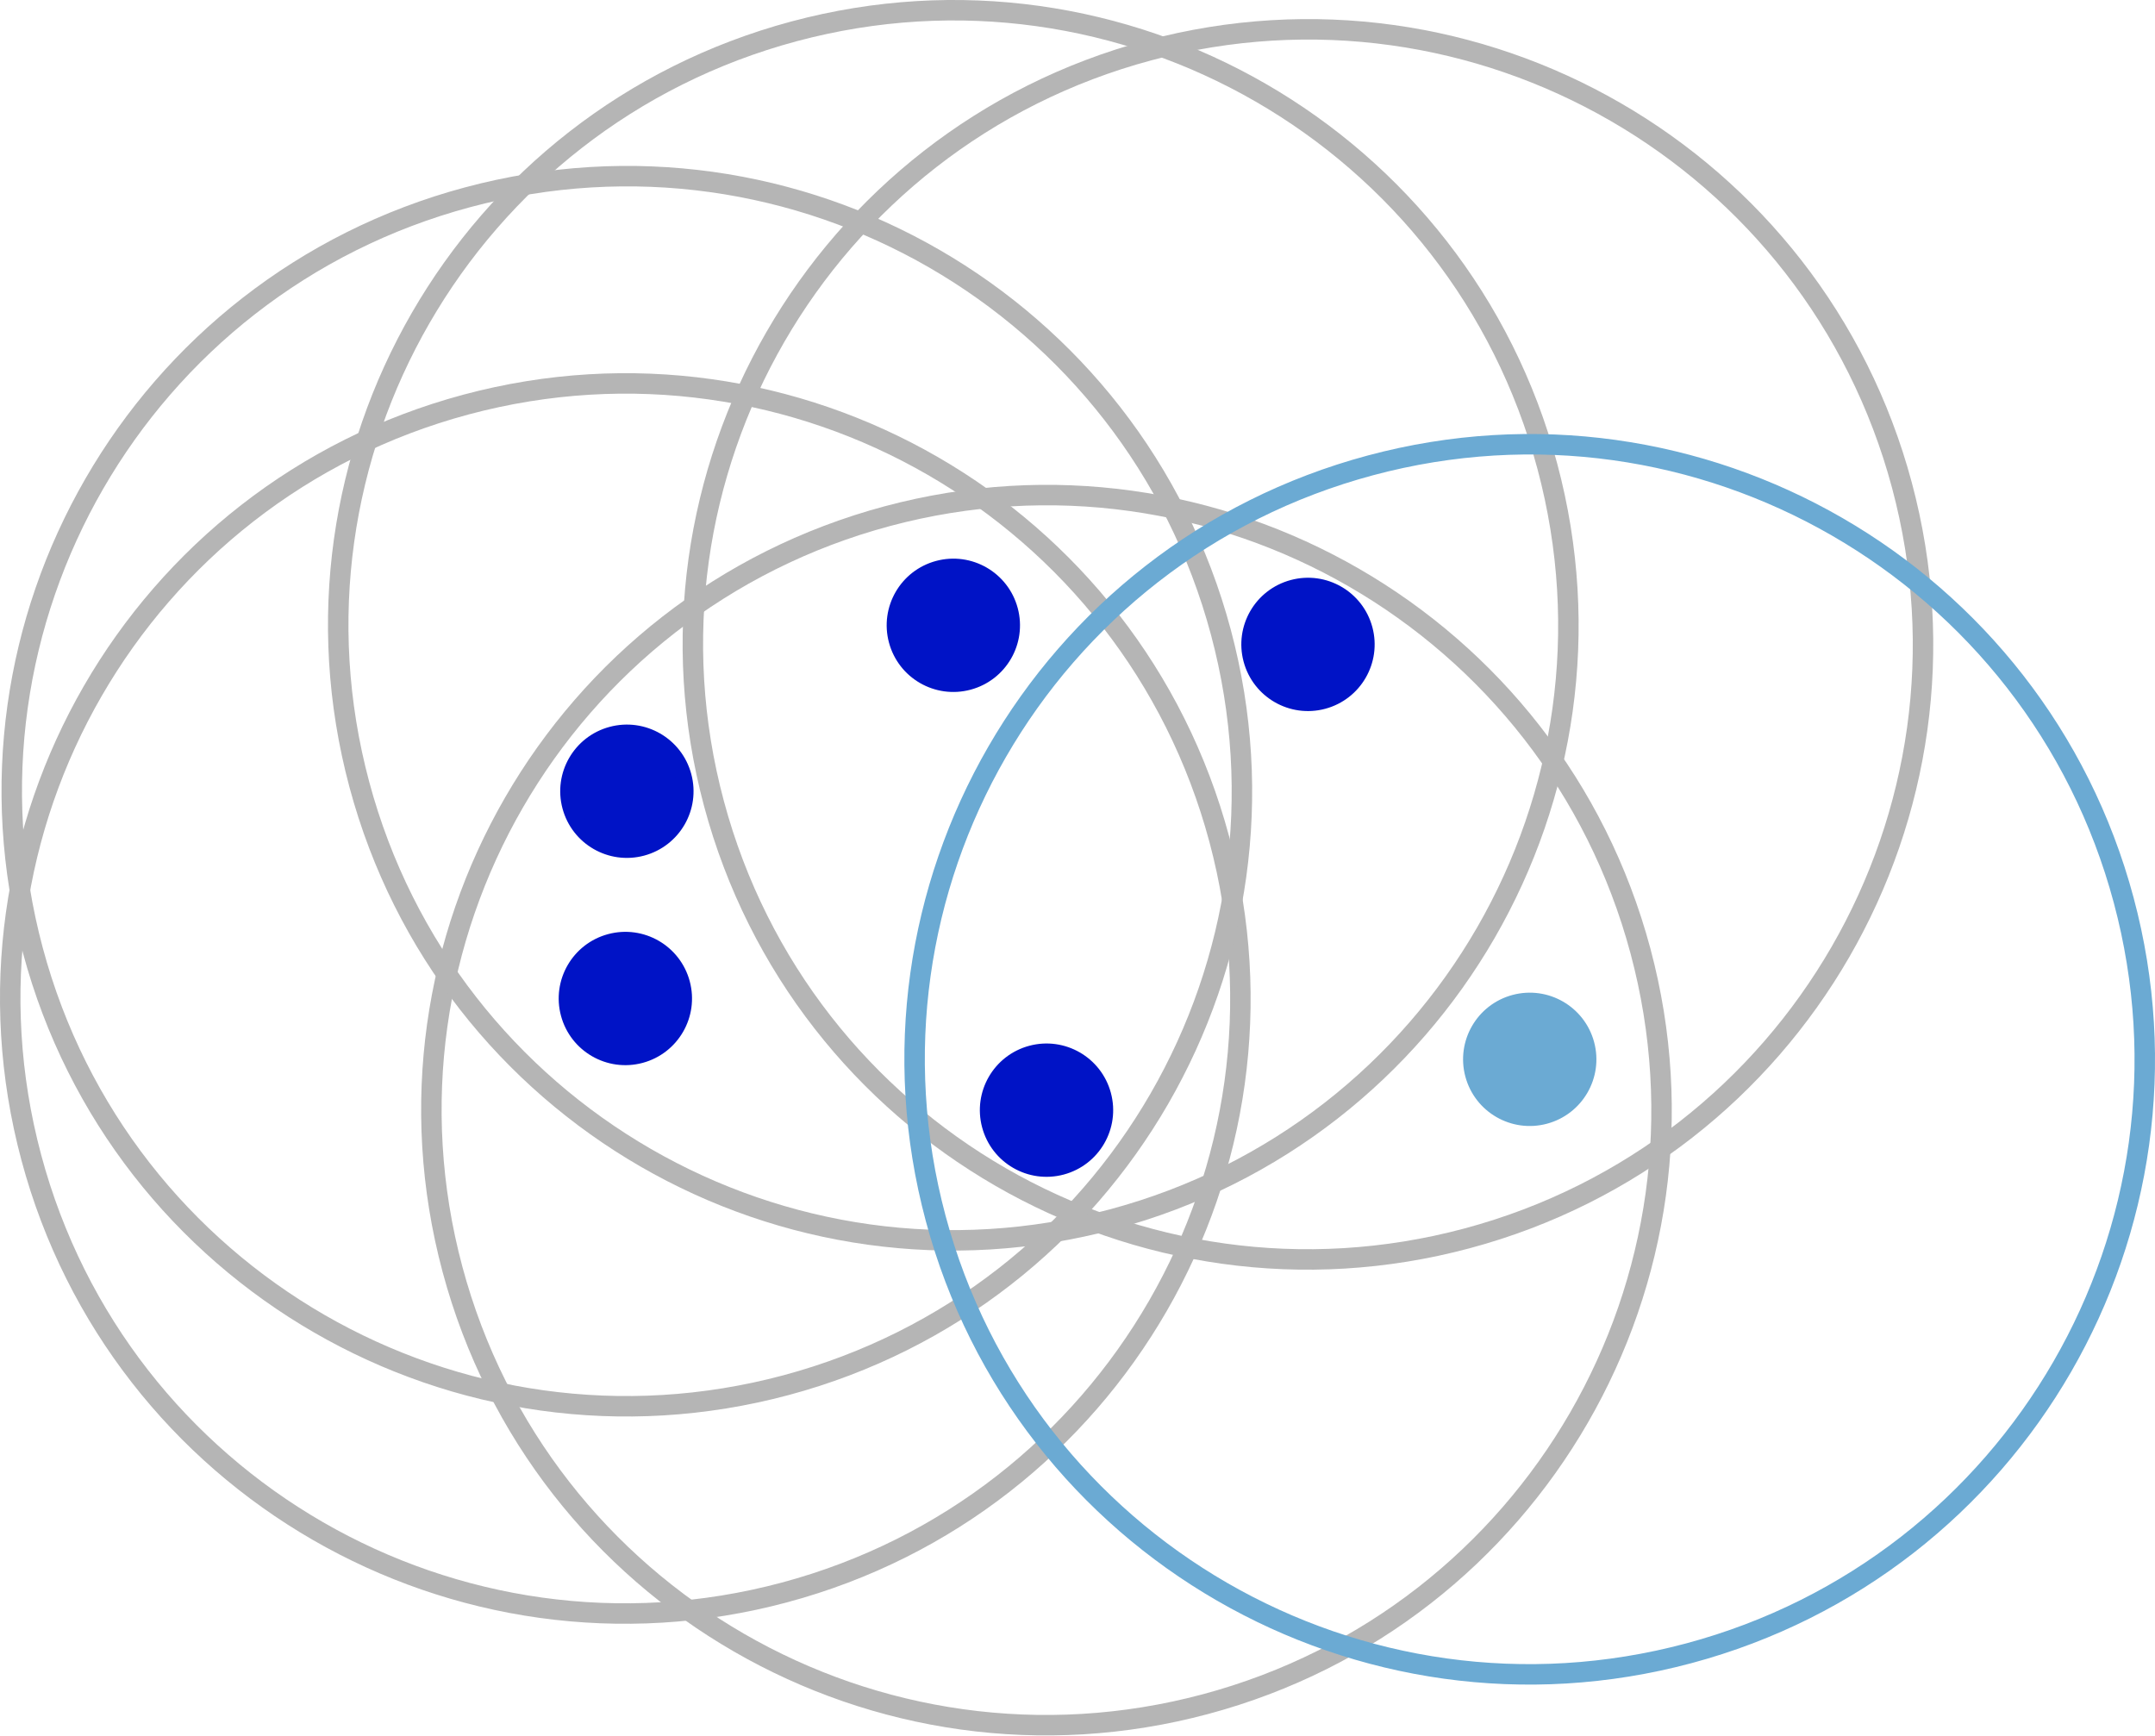
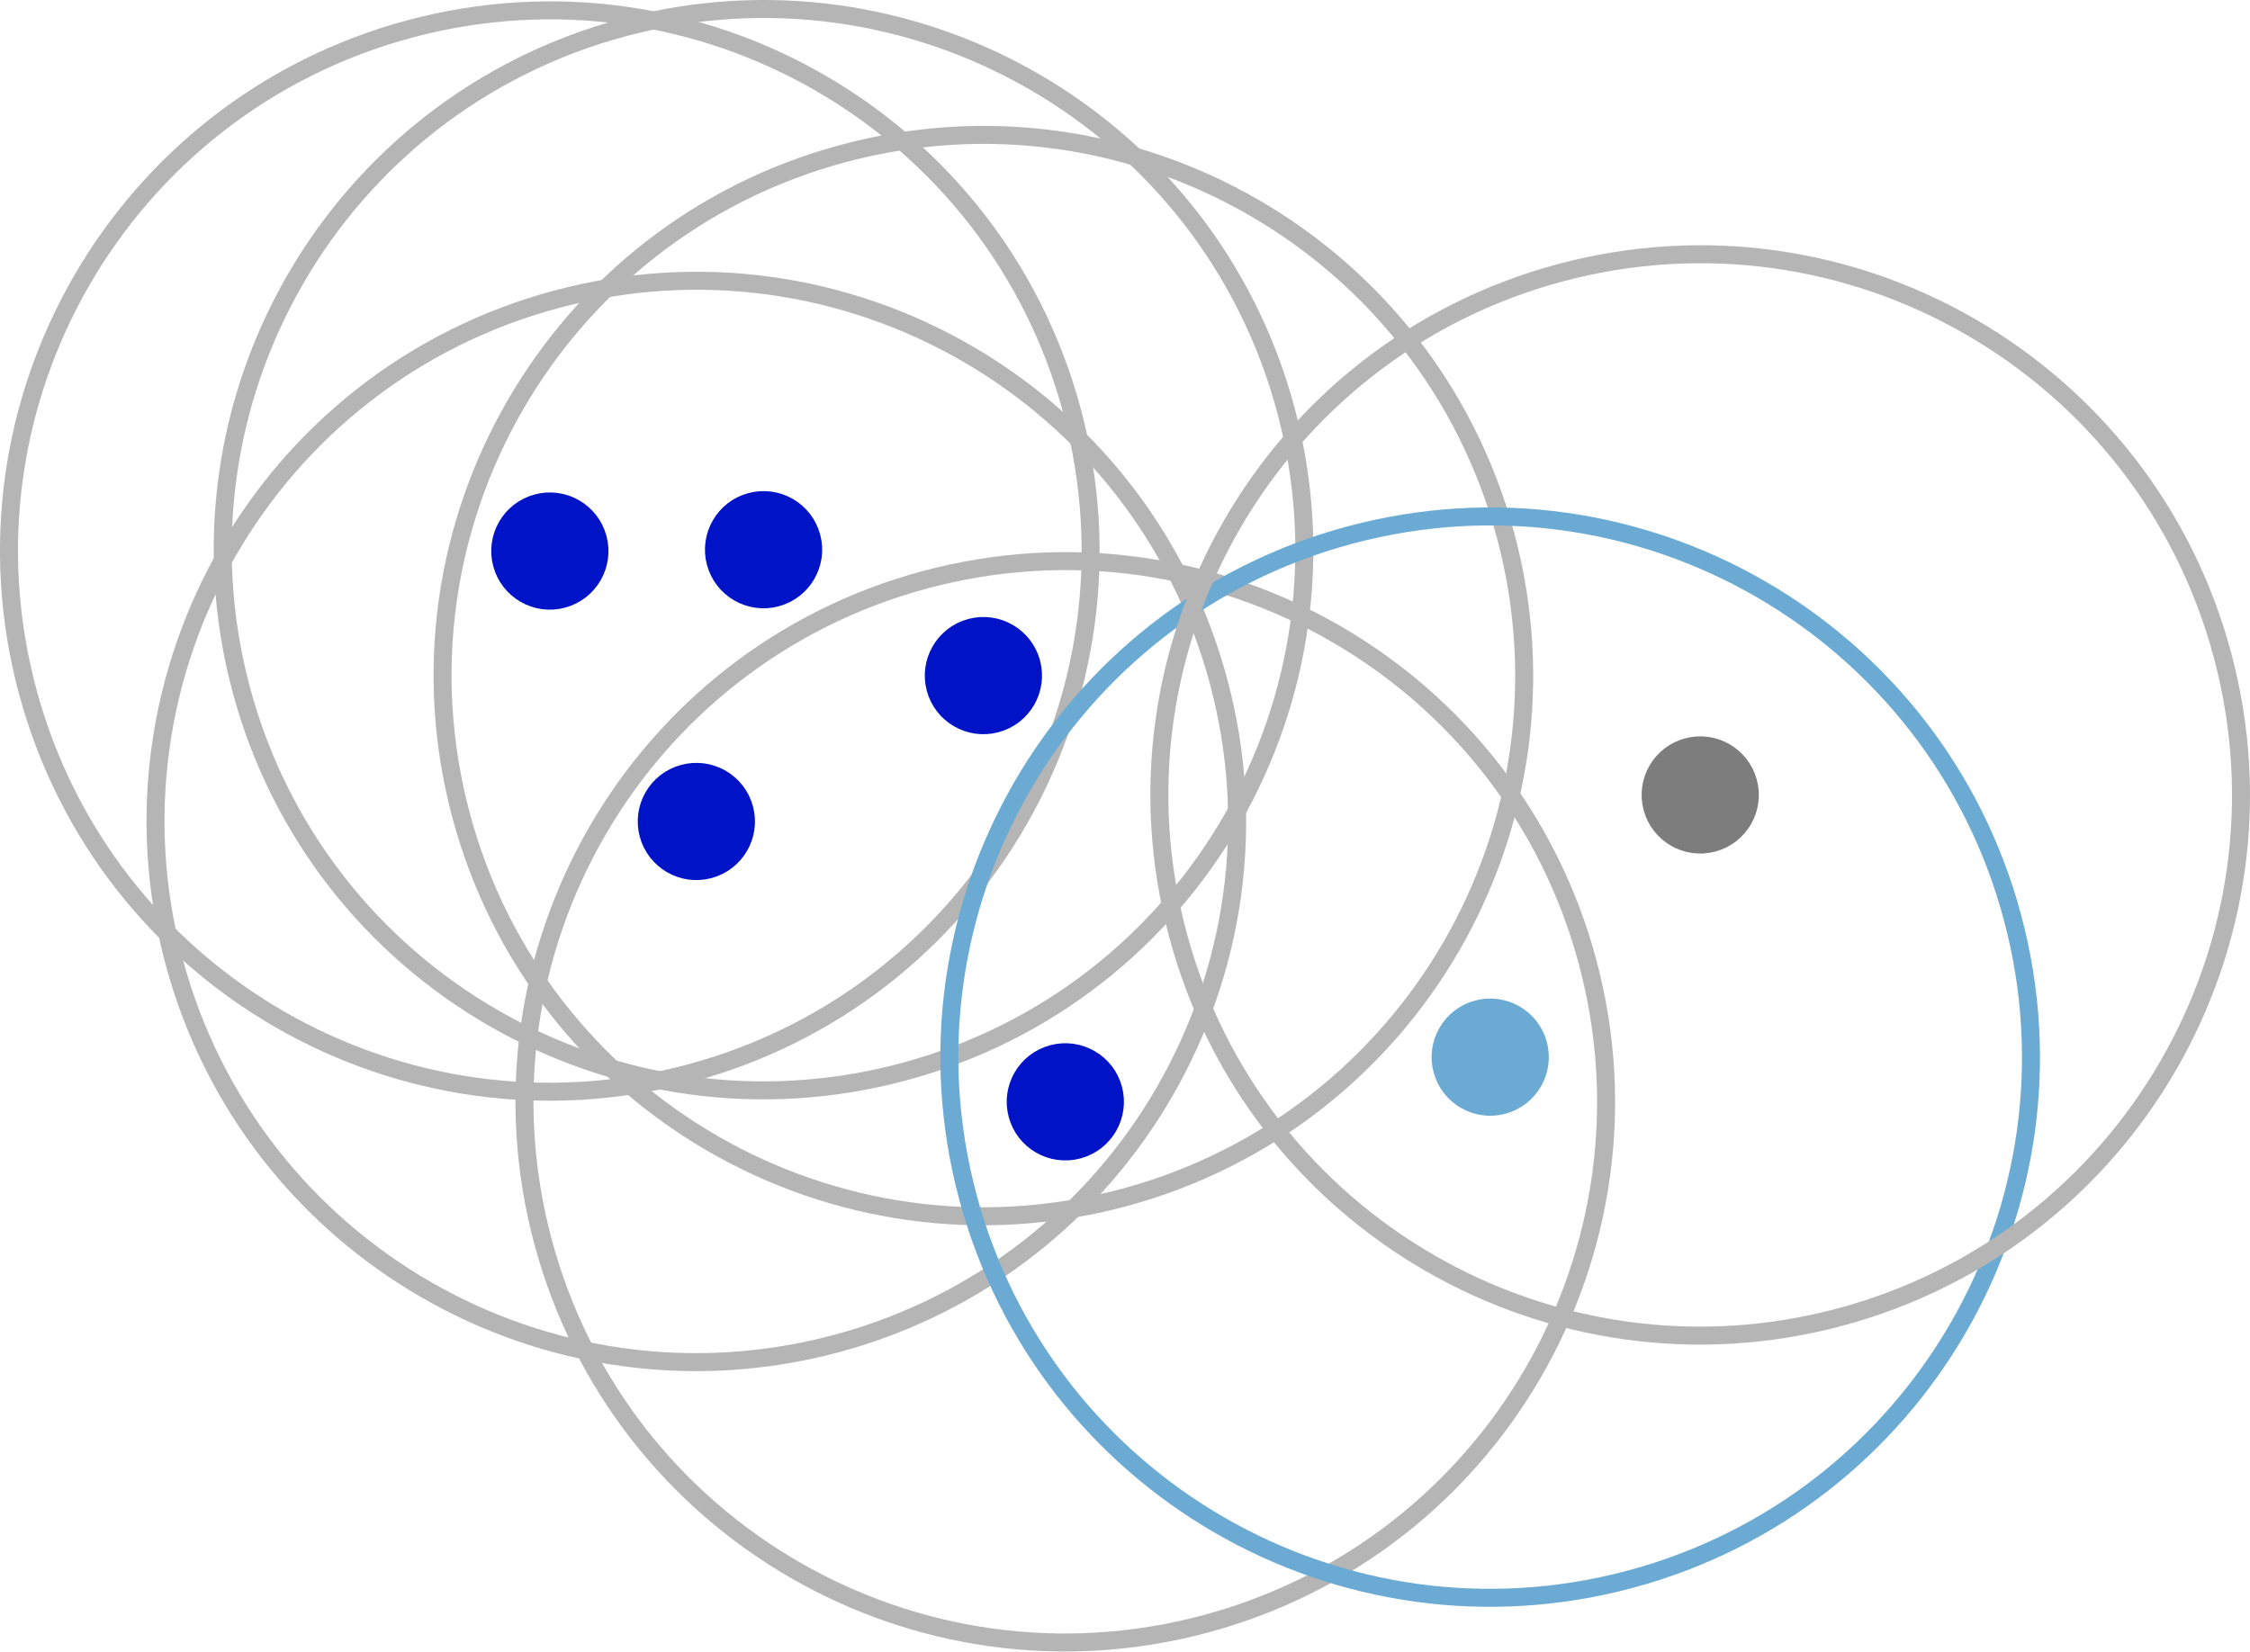
- <svg xmlns="http://www.w3.org/2000/svg" width="44.583mm" height="35.904mm" viewBox="0 0 157.971 127.219" id="svg2" version="1.1">
+ <svg xmlns="http://www.w3.org/2000/svg" width="52.94mm" height="38.867mm" viewBox="0 0 187.584 137.718" id="svg2" version="1.1">
  <defs id="defs4" />
-   <g id="layer1" transform="translate(-64.92397,-710.0382)">
-     <circle style="fill:#0013c6;fill-opacity:1;stroke:#0013c6;stroke-width:1.2;stroke-linecap:round;stroke-linejoin:round;stroke-miterlimit:4;stroke-dasharray:none;stroke-opacity:1" id="path4136" cx="-801.113" cy="-68.023" r="4.286" transform="matrix(-0.258819,-0.9659258,0.9659258,-0.258819,0,0)" />
-     <circle style="fill:none;fill-opacity:1;stroke:#b5b5b5;stroke-width:1.5;stroke-linecap:round;stroke-linejoin:round;stroke-miterlimit:4;stroke-dasharray:none;stroke-opacity:1" id="path4148" cx="-801.11" cy="-68.026" r="45.078" transform="matrix(-0.258819,-0.9659258,0.9659258,-0.258819,0,0)" />
-     <circle style="fill:#6baad3;fill-opacity:1;stroke:#6baad3;stroke-width:1.2;stroke-linecap:round;stroke-linejoin:round;stroke-miterlimit:4;stroke-dasharray:none;stroke-opacity:1" id="path4136-6" cx="-806.682" cy="-32.843" r="4.286" transform="matrix(-0.258819,-0.9659258,0.9659258,-0.258819,0,0)" />
-     <circle style="fill:#0013c6;fill-opacity:1;stroke:#0013c6;stroke-width:1.2;stroke-linecap:round;stroke-linejoin:round;stroke-miterlimit:4;stroke-dasharray:none;stroke-opacity:1" id="path4136-67" cx="-785.216" cy="-95.725" r="4.286" transform="matrix(-0.258819,-0.9659258,0.9659258,-0.258819,0,0)" />
-     <circle style="fill:none;fill-opacity:1;stroke:#b5b5b5;stroke-width:1.5;stroke-linecap:round;stroke-linejoin:round;stroke-miterlimit:4;stroke-dasharray:none;stroke-opacity:1" id="path4148-5" cx="-785.214" cy="-95.728" r="45.078" transform="matrix(-0.258819,-0.9659258,0.9659258,-0.258819,0,0)" />
-     <circle style="fill:#0013c6;fill-opacity:1;stroke:#0013c6;stroke-width:1.2;stroke-linecap:round;stroke-linejoin:round;stroke-miterlimit:4;stroke-dasharray:none;stroke-opacity:1" id="path4136-67-6" cx="-773.094" cy="-40.672" r="4.286" transform="matrix(-0.258819,-0.9659258,0.9659258,-0.258819,0,0)" />
-     <circle style="fill:none;fill-opacity:1;stroke:#b5b5b5;stroke-width:1.5;stroke-linecap:round;stroke-linejoin:round;stroke-miterlimit:4;stroke-dasharray:none;stroke-opacity:1" id="path4148-5-5" cx="-773.092" cy="-40.675" r="45.078" transform="matrix(-0.258819,-0.9659258,0.9659258,-0.258819,0,0)" />
-     <circle style="fill:#0013c6;fill-opacity:1;stroke:#0013c6;stroke-width:1.2;stroke-linecap:round;stroke-linejoin:round;stroke-miterlimit:4;stroke-dasharray:none;stroke-opacity:1" id="path4136-67-9" cx="-765.013" cy="-65.421" r="4.286" transform="matrix(-0.258819,-0.9659258,0.9659258,-0.258819,0,0)" />
-     <circle style="fill:none;fill-opacity:1;stroke:#b5b5b5;stroke-width:1.5;stroke-linecap:round;stroke-linejoin:round;stroke-miterlimit:4;stroke-dasharray:none;stroke-opacity:1" id="path4148-5-3" cx="-765.011" cy="-65.423" r="45.078" transform="matrix(-0.258819,-0.9659258,0.9659258,-0.258819,0,0)" />
-     <circle style="fill:#0013c6;fill-opacity:1;stroke:#0013c6;stroke-width:1.2;stroke-linecap:round;stroke-linejoin:round;stroke-miterlimit:4;stroke-dasharray:none;stroke-opacity:1" id="path4136-67-5" cx="-770.569" cy="-91.685" r="4.286" transform="matrix(-0.258819,-0.9659258,0.9659258,-0.258819,0,0)" />
-     <circle style="fill:none;fill-opacity:1;stroke:#b5b5b5;stroke-width:1.5;stroke-linecap:round;stroke-linejoin:round;stroke-miterlimit:4;stroke-dasharray:none;stroke-opacity:1" id="path4148-5-2" cx="-770.566" cy="-91.687" r="45.078" transform="matrix(-0.258819,-0.9659258,0.9659258,-0.258819,0,0)" />
-     <circle style="fill:none;fill-opacity:1;stroke:#6baad3;stroke-width:1.5;stroke-linecap:round;stroke-linejoin:round;stroke-miterlimit:4;stroke-dasharray:none;stroke-opacity:1" id="path4148-1" cx="-806.679" cy="-32.846" r="45.078" transform="matrix(-0.258819,-0.9659258,0.9659258,-0.258819,0,0)" />
+   <g id="layer1" transform="translate(-52.82114,-699.5391)">
+     <g id="g5227">
+       <circle transform="matrix(-0.258819,-0.9659258,0.9659258,-0.258819,0,0)" r="4.286" cy="-68.023" cx="-801.113" id="path4136" style="fill:#0013c6;fill-opacity:1;stroke:#0013c6;stroke-width:1.2;stroke-linecap:round;stroke-linejoin:round;stroke-miterlimit:4;stroke-dasharray:none;stroke-opacity:1" />
+       <circle transform="matrix(-0.258819,-0.9659258,0.9659258,-0.258819,0,0)" r="45.078" cy="-68.026" cx="-801.11" id="path4148" style="fill:none;fill-opacity:1;stroke:#b5b5b5;stroke-width:1.5;stroke-linecap:round;stroke-linejoin:round;stroke-miterlimit:4;stroke-dasharray:none;stroke-opacity:1" />
+     </g>
+     <g id="g5239" transform="translate(5.714282,-37.85714)">
+       <circle transform="matrix(-0.258819,-0.9659258,0.9659258,-0.258819,0,0)" r="4.286" cy="-95.725" cx="-785.216" id="path4136-67" style="fill:#0013c6;fill-opacity:1;stroke:#0013c6;stroke-width:1.2;stroke-linecap:round;stroke-linejoin:round;stroke-miterlimit:4;stroke-dasharray:none;stroke-opacity:1" />
+       <circle transform="matrix(-0.258819,-0.9659258,0.9659258,-0.258819,0,0)" r="45.078" cy="-95.728" cx="-785.214" id="path4148-5" style="fill:none;fill-opacity:1;stroke:#b5b5b5;stroke-width:1.5;stroke-linecap:round;stroke-linejoin:round;stroke-miterlimit:4;stroke-dasharray:none;stroke-opacity:1" />
+     </g>
+     <g id="g5223" transform="translate(-62.14286,-11.78571)">
+       <circle transform="matrix(-0.258819,-0.9659258,0.9659258,-0.258819,0,0)" r="4.286" cy="-40.672" cx="-773.094" id="path4136-67-6" style="fill:#0013c6;fill-opacity:1;stroke:#0013c6;stroke-width:1.2;stroke-linecap:round;stroke-linejoin:round;stroke-miterlimit:4;stroke-dasharray:none;stroke-opacity:1" />
+       <circle transform="matrix(-0.258819,-0.9659258,0.9659258,-0.258819,0,0)" r="45.078" cy="-40.675" cx="-773.092" id="path4148-5-5" style="fill:none;fill-opacity:1;stroke:#b5b5b5;stroke-width:1.5;stroke-linecap:round;stroke-linejoin:round;stroke-miterlimit:4;stroke-dasharray:none;stroke-opacity:1" />
+     </g>
+     <g id="g5235">
+       <circle transform="matrix(-0.258819,-0.9659258,0.9659258,-0.258819,0,0)" r="4.286" cy="-65.421" cx="-765.013" id="path4136-67-9" style="fill:#0013c6;fill-opacity:1;stroke:#0013c6;stroke-width:1.2;stroke-linecap:round;stroke-linejoin:round;stroke-miterlimit:4;stroke-dasharray:none;stroke-opacity:1" />
+       <circle transform="matrix(-0.258819,-0.9659258,0.9659258,-0.258819,0,0)" r="45.078" cy="-65.423" cx="-765.011" id="path4148-5-3" style="fill:none;fill-opacity:1;stroke:#b5b5b5;stroke-width:1.5;stroke-linecap:round;stroke-linejoin:round;stroke-miterlimit:4;stroke-dasharray:none;stroke-opacity:1" />
+     </g>
+     <g id="g5231">
+       <circle transform="matrix(-0.258819,-0.9659258,0.9659258,-0.258819,0,0)" r="4.286" cy="-91.685" cx="-770.569" id="path4136-67-5" style="fill:#0013c6;fill-opacity:1;stroke:#0013c6;stroke-width:1.2;stroke-linecap:round;stroke-linejoin:round;stroke-miterlimit:4;stroke-dasharray:none;stroke-opacity:1" />
+       <circle transform="matrix(-0.258819,-0.9659258,0.9659258,-0.258819,0,0)" r="45.078" cy="-91.687" cx="-770.566" id="path4148-5-2" style="fill:none;fill-opacity:1;stroke:#b5b5b5;stroke-width:1.5;stroke-linecap:round;stroke-linejoin:round;stroke-miterlimit:4;stroke-dasharray:none;stroke-opacity:1" />
+     </g>
+     <g id="g5243">
+       <circle transform="matrix(-0.258819,-0.9659258,0.9659258,-0.258819,0,0)" r="4.286" cy="-32.843" cx="-806.682" id="path4136-6" style="fill:#6baad3;fill-opacity:1;stroke:#6baad3;stroke-width:1.2;stroke-linecap:round;stroke-linejoin:round;stroke-miterlimit:4;stroke-dasharray:none;stroke-opacity:1" />
+       <circle transform="matrix(-0.258819,-0.9659258,0.9659258,-0.258819,0,0)" r="45.078" cy="-32.846" cx="-806.679" id="path4148-1" style="fill:none;fill-opacity:1;stroke:#6baad3;stroke-width:1.5;stroke-linecap:round;stroke-linejoin:round;stroke-miterlimit:4;stroke-dasharray:none;stroke-opacity:1" />
+     </g>
+     <circle style="fill:#7d7d7d;fill-opacity:1;stroke:#7d7d7d;stroke-width:1.2;stroke-linecap:round;stroke-linejoin:round;stroke-miterlimit:4;stroke-dasharray:none;stroke-opacity:1" id="path4136-67-9-4" cx="-790.094" cy="-10.271" r="4.286" transform="matrix(-0.258819,-0.9659258,0.9659258,-0.258819,0,0)" />
+     <circle style="fill:none;fill-opacity:1;stroke:#b5b5b5;stroke-width:1.5;stroke-linecap:round;stroke-linejoin:round;stroke-miterlimit:4;stroke-dasharray:none;stroke-opacity:1" id="path4148-5-3-7" cx="-790.091" cy="-10.274" r="45.078" transform="matrix(-0.258819,-0.9659258,0.9659258,-0.258819,0,0)" />
  </g>
</svg>
